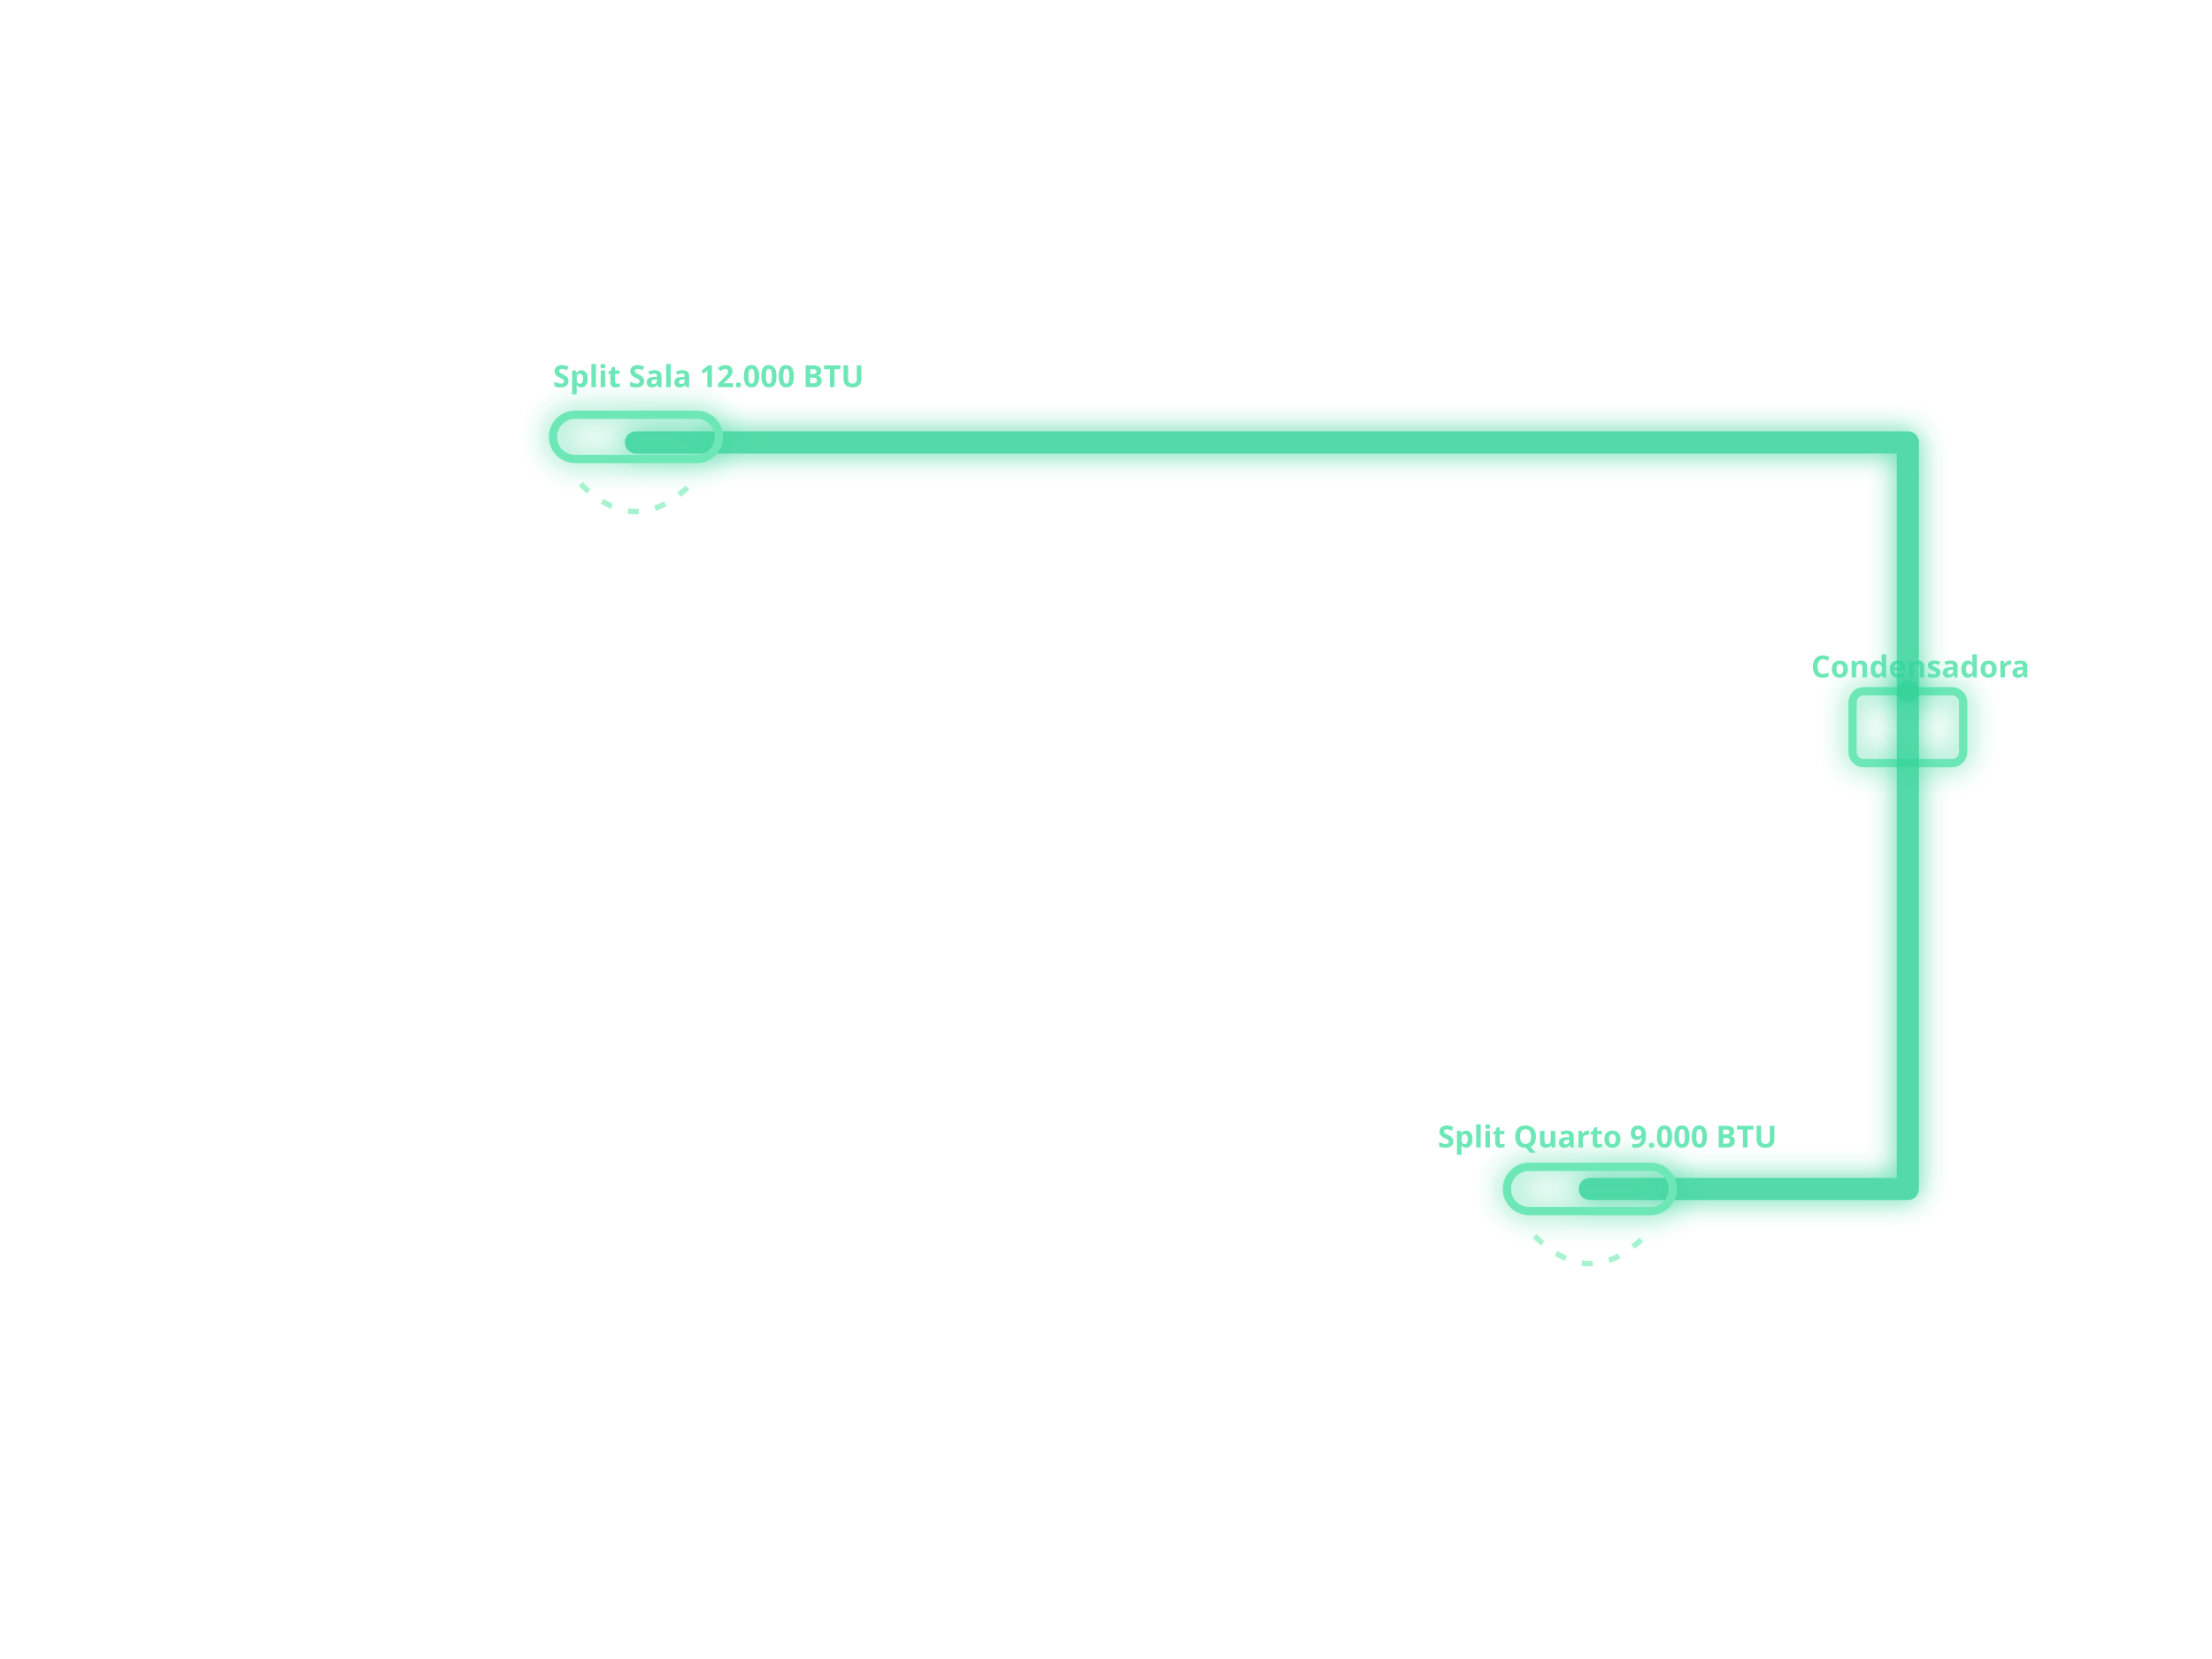
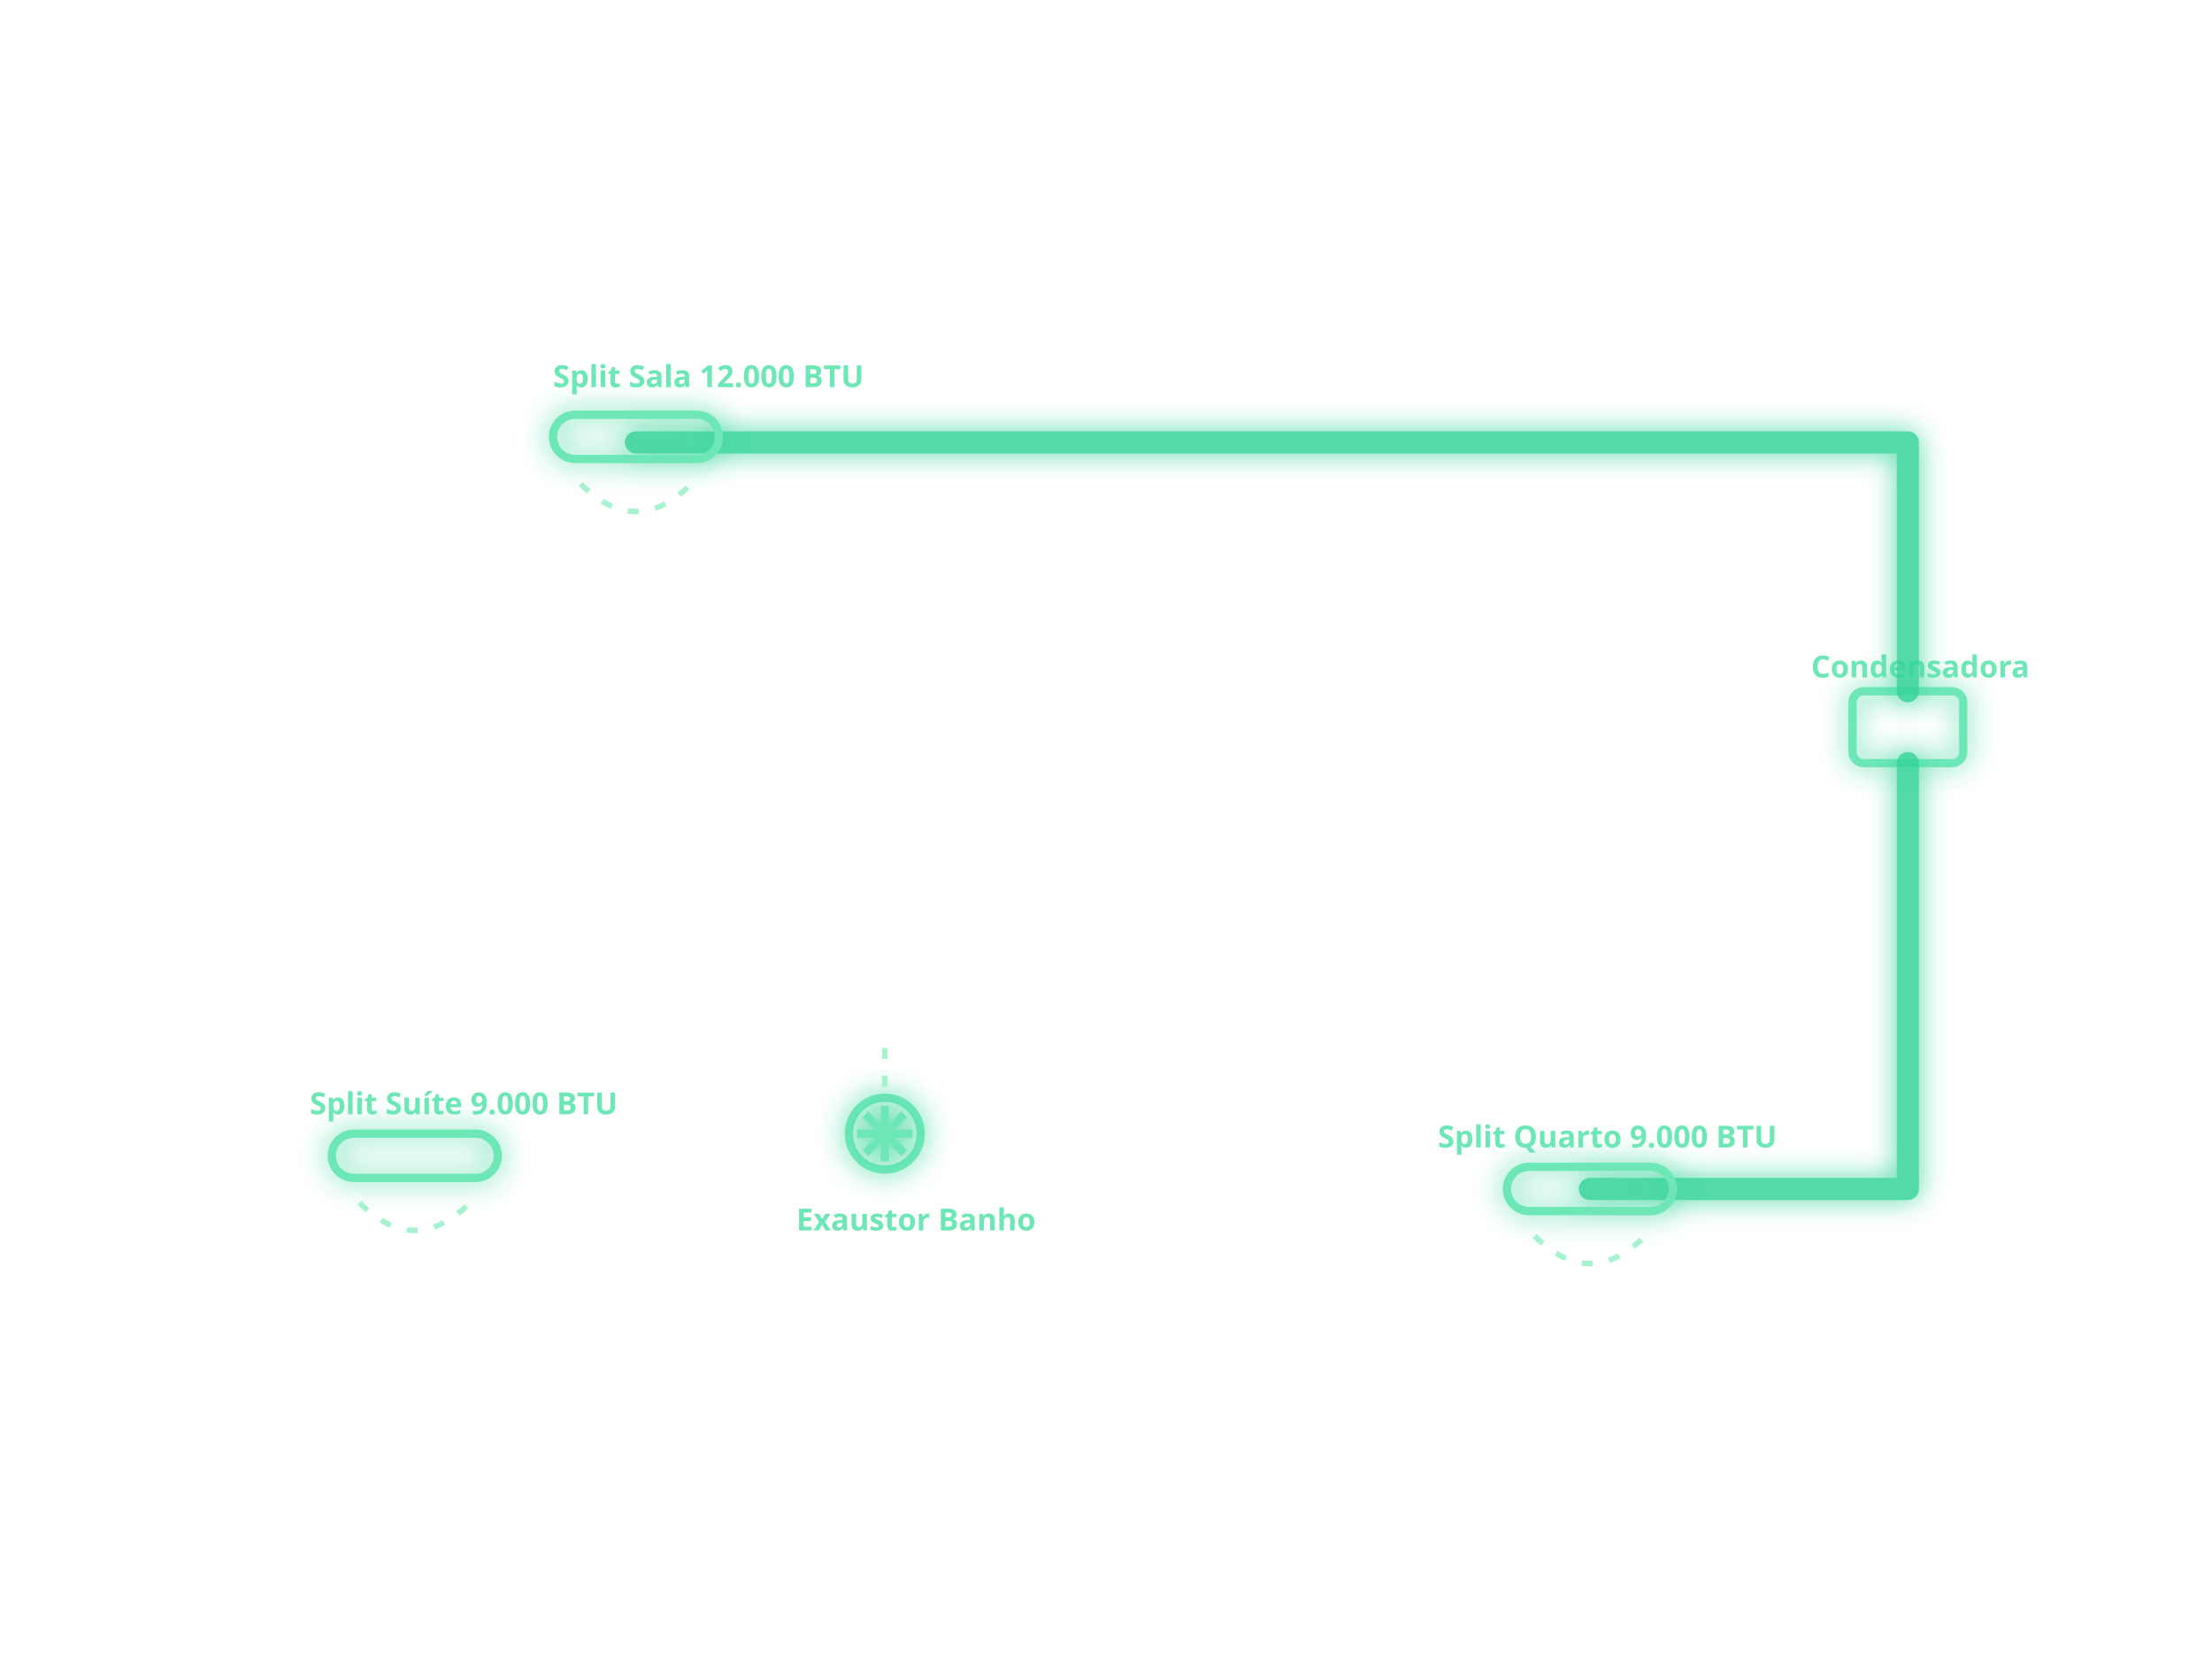
<svg xmlns="http://www.w3.org/2000/svg" viewBox="0 0 800 600" fill="none">
  <defs>
    <style>
      .duct { stroke: #34d399; stroke-width: 8; stroke-linecap: round; stroke-linejoin: round; fill: none; opacity: 0.85; filter: drop-shadow(0 0 5px #34d399); }
      .unit { fill: none; stroke: #6ee7b7; stroke-width: 3; filter: drop-shadow(0 0 5px #34d399); }
      .flow { stroke: #a7f3d0; stroke-width: 2; stroke-dasharray: 4 6; fill: none; }
      .tag { fill: #6ee7b7; font-family: 'Montserrat', sans-serif; font-size: 11px; font-weight: 800; }
    </style>
  </defs>
  <rect x="670" y="250" width="40" height="26" rx="4" class="unit" />
  <text x="655" y="245" class="tag">Condensadora</text>
  <path class="duct" d="M690 250 L690 160 L230 160" />
-   <path class="duct" d="M690 250 L690 430 L575 430" />
+   <path class="duct" d="M690 276 L690 430 L575 430" />
+   <path class="duct" d="M690 430 L150 430" />
  <rect x="200" y="150" width="60" height="16" rx="8" class="unit" />
  <rect x="545" y="422" width="60" height="16" rx="8" class="unit" />
+   <rect x="120" y="410" width="60" height="16" rx="8" class="unit" />
+   <circle cx="320" cy="410" r="13" class="unit" />
+   <path class="unit" d="M320 400 L320 420 M310 410 L330 410 M313 403 L327 417 M327 403 L313 417" stroke-width="2" />
  <path class="flow" d="M210 175 Q230 195 250 175" />
  <path class="flow" d="M555 447 Q575 467 595 447" />
+   <path class="flow" d="M130 435 Q150 455 170 435" />
+   <path class="flow" d="M320 393 L320 378" />
  <text x="200" y="140" class="tag">Split Sala 12.000 BTU</text>
  <text x="520" y="415" class="tag">Split Quarto 9.000 BTU</text>
+   <text x="112" y="403" class="tag">Split Suíte 9.000 BTU</text>
+   <text x="288" y="445" class="tag">Exaustor Banho</text>
</svg>
